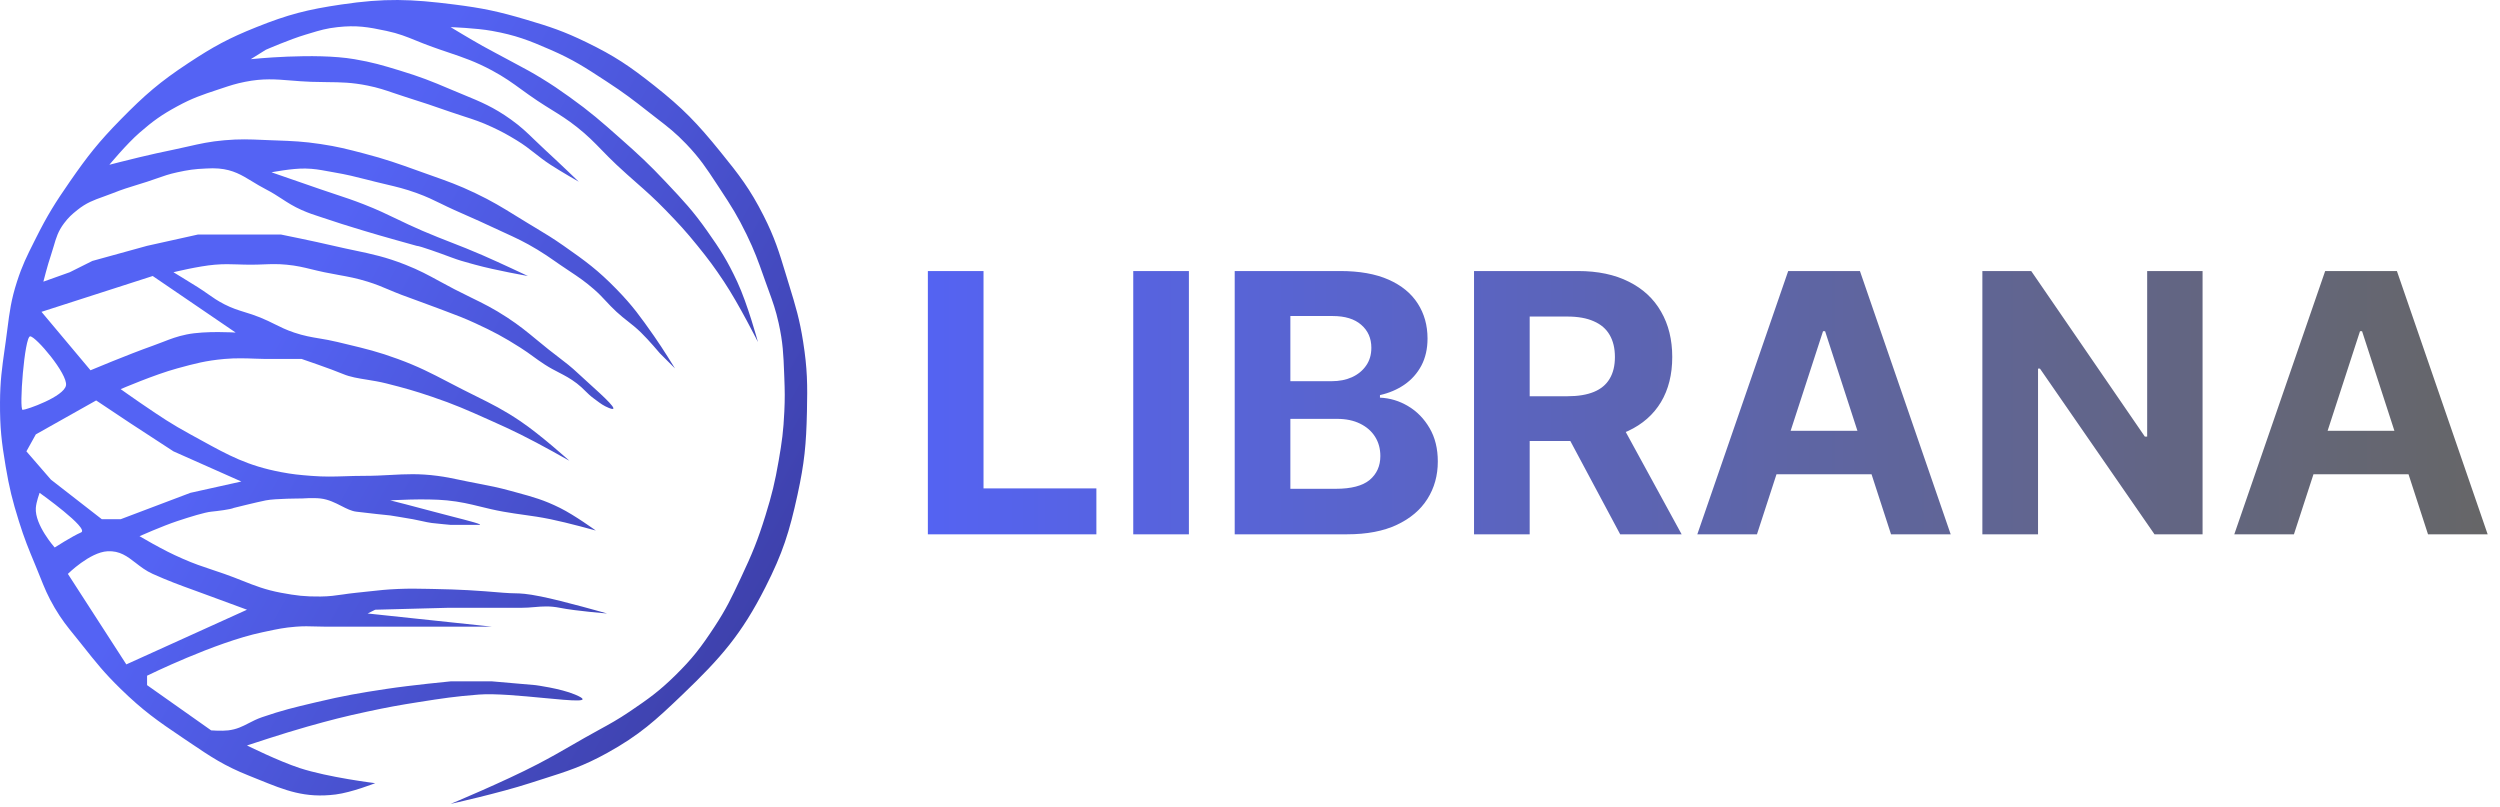
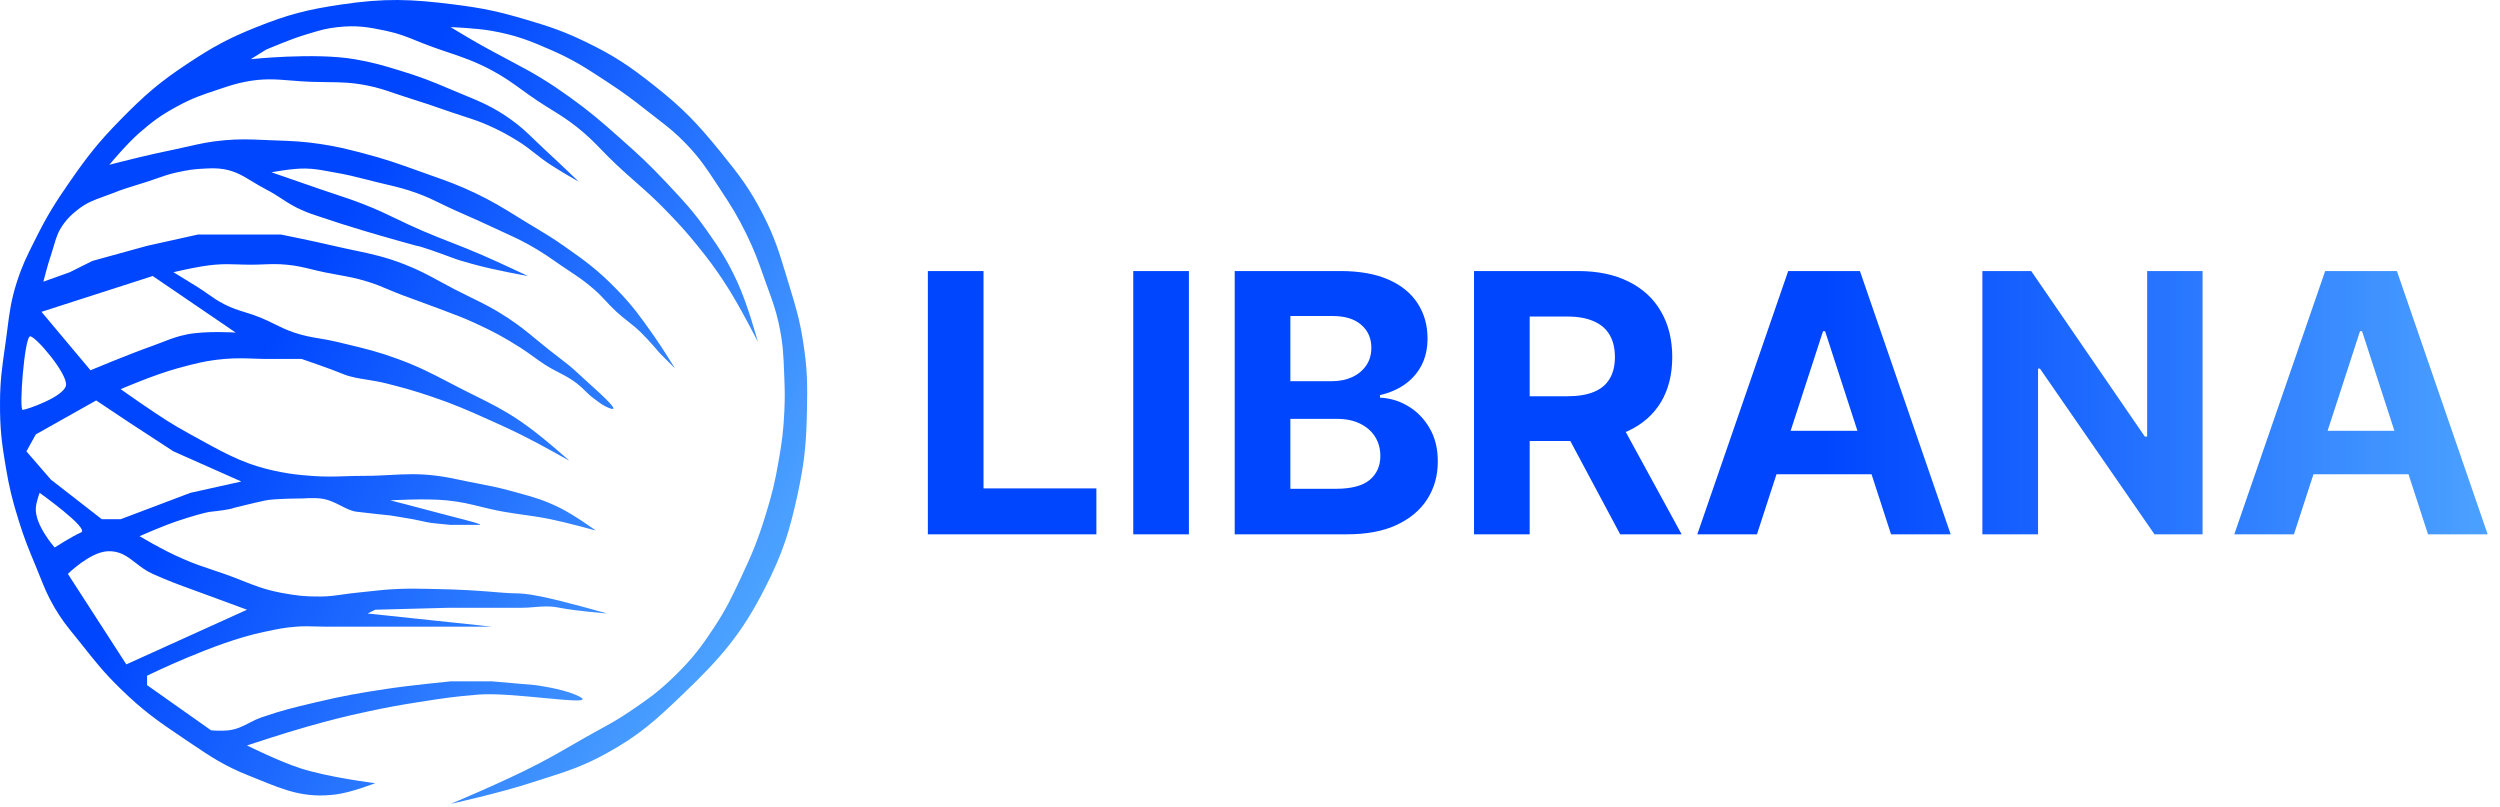
<svg xmlns="http://www.w3.org/2000/svg" width="663" height="214" viewBox="0 0 663 214" fill="none">
  <path fill-rule="evenodd" clip-rule="evenodd" d="M161.002 199.697C169.647 194.911 173.867 191.033 181.002 184.197C191.154 174.469 196.645 168.238 203.002 155.697C207.581 146.664 209.343 141.091 211.502 131.197C213.345 122.749 213.811 117.841 214.002 109.197C214.162 101.963 214.12 97.845 213.002 90.697C212.062 84.683 211.009 81.246 209.306 75.687C209.207 75.365 209.106 75.035 209.002 74.697C208.782 73.976 208.573 73.287 208.372 72.624L208.371 72.622C206.624 66.866 205.459 63.026 202.502 57.197C198.876 50.049 196.049 46.423 191.002 40.197C184.916 32.688 181.084 28.691 173.502 22.697C166.958 17.523 163.006 14.84 155.502 11.197C149.499 8.282 145.901 7.092 139.502 5.197C132.232 3.043 128.025 2.15 120.502 1.197C108.879 -0.276 102.092 -0.517 90.502 1.197C81.506 2.527 76.445 3.818 68.002 7.197C60.623 10.15 56.638 12.322 50.002 16.697C42.362 21.733 38.414 25.168 32.002 31.697C26.168 37.637 23.244 41.353 18.502 48.197C14.612 53.812 12.562 57.089 9.502 63.197C9.346 63.508 9.195 63.809 9.048 64.102L9.045 64.109L9.042 64.114C7.12 67.941 5.899 70.372 4.502 74.697C2.946 79.514 2.525 82.812 1.973 87.135C1.832 88.241 1.682 89.414 1.502 90.697C1.413 91.334 1.327 91.943 1.243 92.529C0.516 97.661 0.033 101.064 0.002 106.697C-0.034 113.361 0.391 117.125 1.502 123.697C2.473 129.44 3.267 132.636 5.002 138.197C6.465 142.887 7.542 145.479 9.397 149.944L9.502 150.197C9.922 151.207 10.287 152.122 10.63 152.981C11.767 155.829 12.663 158.073 14.502 161.197C16.34 164.318 17.843 166.171 19.793 168.574C20.325 169.228 20.889 169.924 21.502 170.697L21.859 171.147C25.51 175.75 27.681 178.487 32.002 182.697C37.878 188.421 41.693 191.121 48.502 195.697C49.167 196.143 49.802 196.573 50.414 196.986L50.421 196.991C55.82 200.641 59.435 203.085 66.002 205.697C66.908 206.057 67.778 206.41 68.621 206.752C75.719 209.631 80.848 211.712 89.002 210.697C93.234 210.17 99.502 207.697 99.502 207.697C99.502 207.697 87.072 206.174 79.502 203.697C73.849 201.847 65.502 197.697 65.502 197.697C65.502 197.697 75.199 194.466 81.502 192.697C87.703 190.956 91.205 190.047 97.502 188.697C102.745 187.573 105.706 187.03 111.002 186.197C117.223 185.218 120.723 184.676 127.002 184.197C131.276 183.87 138.295 184.542 144.172 185.103C151.95 185.847 157.729 186.4 152.502 184.197C148.618 182.56 142.002 181.697 142.002 181.697L130.502 180.697H119.502C119.502 180.697 109.111 181.695 102.502 182.697C95.232 183.798 91.157 184.501 84.002 186.197L83.231 186.379C77.985 187.621 74.802 188.374 69.502 190.197C68.107 190.676 66.999 191.249 65.943 191.794C64.3 192.644 62.782 193.428 60.502 193.697C58.757 193.902 56.002 193.697 56.002 193.697L39.002 181.697V179.197C39.002 179.197 57.046 170.322 69.502 167.697C69.948 167.603 70.37 167.513 70.772 167.426C73.517 166.84 75.404 166.436 78.502 166.197C80.537 166.039 82.047 166.088 83.686 166.14C84.556 166.168 85.462 166.197 86.502 166.197H96.502H112.002H128.502H130.502L97.502 162.697L99.502 161.697L118.502 161.197H138.002C139.443 161.197 140.653 161.094 141.798 160.996C143.911 160.817 145.8 160.656 148.502 161.197C152.669 162.03 161.002 162.697 161.002 162.697C161.002 162.697 149.335 159.363 143.502 158.197C139.566 157.41 138.17 157.379 136.476 157.341C135.66 157.323 134.774 157.303 133.502 157.197C126.292 156.592 122.236 156.329 115.002 156.197C114.404 156.186 113.848 156.174 113.32 156.163C110.578 156.107 108.611 156.066 105.502 156.197C102.487 156.323 100.408 156.555 97.961 156.828C96.91 156.945 95.792 157.07 94.502 157.197C93.129 157.332 91.981 157.499 90.892 157.658C89.038 157.928 87.352 158.173 85.002 158.197C80.883 158.238 78.55 157.957 74.502 157.197C70.348 156.417 67.582 155.319 64.382 154.049C62.907 153.463 61.34 152.841 59.502 152.197C58.239 151.754 57.132 151.385 56.092 151.039C53.58 150.202 51.462 149.497 48.502 148.197C45.304 146.792 43.564 145.877 40.502 144.197C39.122 143.439 37.002 142.197 37.002 142.197C37.002 142.197 43.012 139.527 47.002 138.197C50.463 137.043 54.336 135.863 56.002 135.697C57.669 135.53 61.202 135.097 62.002 134.697C62.002 134.697 68.002 133.197 70.502 132.697C73.002 132.197 80.002 132.197 80.002 132.197C80.002 132.197 83.063 131.97 85.002 132.197C87.127 132.445 88.904 133.351 90.536 134.184C91.921 134.89 93.202 135.544 94.502 135.697C97.335 136.03 103.102 136.697 103.502 136.697C103.502 136.697 107.669 137.363 109.502 137.697C110.286 137.839 111.071 138.012 111.816 138.177C112.812 138.397 113.739 138.601 114.502 138.697C115.835 138.863 119.502 139.197 119.502 139.197H127.002C128.545 139.197 124.192 138.08 119.859 136.969C118.106 136.519 116.357 136.07 115.002 135.697C110.528 134.463 103.502 132.697 103.502 132.697C103.502 132.697 112.672 132.125 118.502 132.697C122.056 133.045 124.619 133.675 127.362 134.348C129.208 134.802 131.136 135.275 133.502 135.697C135.621 136.074 137.346 136.313 139.018 136.546C141.187 136.847 143.268 137.136 146.002 137.697C150.734 138.667 158.002 140.697 158.002 140.697C158.002 140.697 152.434 136.644 148.502 134.697C144.216 132.573 141.362 131.796 137.132 130.643C136.611 130.501 136.07 130.353 135.502 130.197C132.109 129.261 129.811 128.82 126.897 128.261C126.006 128.089 125.057 127.907 124.002 127.697C123.139 127.524 122.381 127.364 121.671 127.214C119.817 126.822 118.281 126.497 116.002 126.197C111.105 125.552 107.561 125.744 103.597 125.958C101.449 126.074 99.178 126.197 96.502 126.197C94.581 126.197 92.954 126.25 91.415 126.3C88.576 126.393 86.037 126.476 82.502 126.197C79.363 125.948 77.595 125.785 74.502 125.197C65.612 123.505 60.589 120.741 53.287 116.723L53.286 116.722C52.395 116.233 51.471 115.724 50.502 115.197C45.434 112.438 42.593 110.504 38.108 107.45C37.751 107.206 37.383 106.955 37.002 106.697C35.031 105.356 32.002 103.197 32.002 103.197C32.002 103.197 40.982 99.335 47.002 97.697C51.806 96.389 54.545 95.651 59.502 95.197C62.498 94.922 65.385 95.032 67.762 95.123C68.779 95.162 69.703 95.197 70.502 95.197H80.002C80.002 95.197 87.835 97.863 91.002 99.197C92.857 99.978 94.956 100.315 97.273 100.686C98.91 100.949 100.657 101.23 102.502 101.697C107.234 102.894 109.879 103.63 114.502 105.197C120.542 107.243 123.96 108.771 129.52 111.257L130.502 111.697C133.453 113.015 135.102 113.77 138.002 115.197C143.176 117.742 151.002 122.197 151.002 122.197C151.002 122.197 143.414 115.344 138.002 111.697C133.561 108.704 130.383 107.127 126.31 105.105C125.133 104.521 123.881 103.9 122.502 103.197C121.158 102.511 119.939 101.876 118.791 101.278C114.355 98.967 110.973 97.206 105.502 95.197C100.324 93.295 96.946 92.485 92.178 91.342C91.335 91.14 90.449 90.927 89.502 90.697C87.695 90.257 86.181 90.004 84.73 89.761C82.594 89.405 80.595 89.071 78.002 88.197C75.912 87.492 74.431 86.756 72.876 85.984C71.72 85.409 70.522 84.814 69.002 84.197C67.484 83.58 66.197 83.182 64.96 82.8C63.212 82.26 61.563 81.751 59.502 80.697C57.704 79.777 56.5 78.93 55.186 78.006C54.385 77.443 53.544 76.851 52.502 76.197C49.979 74.611 46.002 72.197 46.002 72.197C46.002 72.197 52.651 70.557 57.002 70.197C59.4 69.998 61.123 70.057 63.05 70.123C64.094 70.159 65.198 70.197 66.502 70.197C67.806 70.197 68.91 70.153 69.955 70.112C71.883 70.036 73.607 69.968 76.002 70.197C78.665 70.451 80.502 70.9 82.603 71.413C83.631 71.664 84.722 71.93 86.002 72.197C87.438 72.496 88.682 72.72 89.853 72.931C92.349 73.381 94.513 73.771 97.502 74.697C99.725 75.385 101.288 76.047 102.988 76.768C104.043 77.215 105.151 77.685 106.502 78.197C108.246 78.858 109.638 79.359 111.008 79.852C112.543 80.405 114.052 80.949 116.002 81.697C116.982 82.073 117.857 82.4 118.679 82.708C121.151 83.633 123.135 84.376 126.002 85.697C130.843 87.926 133.502 89.341 138.002 92.197C139.345 93.049 140.34 93.773 141.344 94.503C142.29 95.192 143.244 95.885 144.502 96.697C145.879 97.585 147.069 98.198 148.218 98.791C149.769 99.591 151.244 100.353 153.002 101.697C153.902 102.384 154.539 103.015 155.169 103.639C155.848 104.312 156.519 104.976 157.502 105.697C157.75 105.879 157.98 106.05 158.197 106.213C159.283 107.026 160.079 107.622 161.502 108.197C164.983 109.601 159.988 105.087 156.092 101.566C155.107 100.676 154.192 99.849 153.502 99.197C151.473 97.28 149.926 96.101 148.119 94.723C147.319 94.114 146.468 93.465 145.502 92.697C144.266 91.714 143.203 90.835 142.204 90.01C139.77 87.999 137.721 86.308 134.502 84.197C130.854 81.805 128.138 80.476 124.93 78.908C123.577 78.246 122.137 77.542 120.502 76.697C118.982 75.911 117.677 75.198 116.451 74.528C113.609 72.975 111.19 71.653 107.502 70.197C102.309 68.147 98.569 67.361 94.039 66.41C92.343 66.054 90.537 65.674 88.502 65.197C83.059 63.919 74.502 62.197 74.502 62.197H52.502L39.002 65.197L24.502 69.197L18.502 72.197L11.502 74.697C11.502 74.697 12.586 70.388 13.502 67.697C13.805 66.806 14.041 65.995 14.263 65.232C14.888 63.082 15.403 61.309 17.002 59.197C18.169 57.655 18.994 56.906 20.502 55.697C22.905 53.769 24.904 53.056 27.364 52.178C28.182 51.886 29.05 51.576 30.002 51.197C32.435 50.228 34.163 49.698 36.212 49.069C37.062 48.808 37.968 48.53 39.002 48.197C40.002 47.875 40.854 47.573 41.656 47.289C43.355 46.689 44.829 46.167 47.002 45.697C49.89 45.071 51.55 44.82 54.502 44.697C54.659 44.69 54.808 44.684 54.952 44.677C56.053 44.629 56.797 44.596 58.002 44.697C61.795 45.014 64.126 46.436 66.874 48.112C67.976 48.784 69.145 49.498 70.502 50.197C72.191 51.066 73.478 51.905 74.73 52.72C76.303 53.744 77.819 54.731 80.002 55.697C81.923 56.546 83.289 56.987 84.939 57.519C85.57 57.722 86.242 57.939 87.002 58.197C89.863 59.167 91.396 59.635 93.966 60.42C94.707 60.646 95.533 60.899 96.502 61.197C100.835 62.53 110.502 65.197 110.502 65.197C111.302 65.197 116.835 67.197 119.502 68.197C121.711 69.025 122.965 69.367 124.785 69.863C125.162 69.966 125.563 70.075 126.002 70.197C131.39 71.69 140.002 73.197 140.002 73.197C140.002 73.197 132.728 69.755 128.002 67.697C124.792 66.299 122.273 65.317 119.725 64.324C117.366 63.404 114.982 62.475 112.002 61.197C109.381 60.072 107.293 59.068 105.274 58.096C102.592 56.806 100.032 55.574 96.502 54.197C93.605 53.066 91.5 52.37 89.134 51.588C87.882 51.174 86.556 50.736 85.002 50.197C79.927 48.435 72.002 45.697 72.002 45.697C72.002 45.697 77.467 44.619 81.002 44.697C83.298 44.747 84.796 45.023 86.718 45.377C87.268 45.478 87.853 45.586 88.502 45.697C92.022 46.297 94.255 46.865 97.25 47.627L97.252 47.628C97.952 47.806 98.693 47.995 99.502 48.197C100.595 48.47 101.572 48.7 102.488 48.916C105.192 49.554 107.374 50.069 110.502 51.197C113.115 52.139 114.902 53.013 116.901 53.99C117.984 54.519 119.13 55.079 120.502 55.697C121.875 56.314 123.039 56.828 124.14 57.313C126.173 58.209 127.991 59.011 130.502 60.197C131.683 60.754 132.742 61.238 133.736 61.692L133.737 61.692C136.732 63.06 139.138 64.159 142.502 66.197C144.385 67.337 145.573 68.163 147.11 69.232L147.111 69.233C147.54 69.531 147.996 69.849 148.502 70.197C149.436 70.84 150.274 71.396 151.06 71.918C153.279 73.393 155.087 74.595 157.502 76.697C158.847 77.867 159.776 78.865 160.727 79.888C161.543 80.765 162.376 81.66 163.502 82.697C164.632 83.736 165.596 84.494 166.541 85.236C167.643 86.102 168.72 86.948 170.002 88.197C172.082 90.222 175.002 93.697 175.002 93.697L179.002 97.697C179.002 97.697 175.778 92.43 173.502 89.197L173.427 89.09C169.876 84.043 167.835 81.143 163.502 76.697C158.564 71.629 155.298 69.255 149.502 65.197C146.609 63.171 144.65 61.993 142.039 60.425L142.036 60.423C141.403 60.043 140.733 59.64 140.002 59.197C138.851 58.498 137.812 57.857 136.834 57.253C133.239 55.033 130.472 53.324 126.002 51.197C121.581 49.093 118.645 48.053 114.588 46.617L114.587 46.616L114.58 46.614C113.772 46.328 112.92 46.026 112.002 45.697L111.258 45.43L110.909 45.304L110.902 45.302C105.582 43.391 102.269 42.201 96.502 40.697L96.401 40.67C92.017 39.527 89.513 38.873 85.002 38.197C80.389 37.505 77.588 37.402 73.238 37.242C72.84 37.228 72.429 37.213 72.002 37.197C71.2 37.166 70.456 37.135 69.75 37.105C66.16 36.952 63.566 36.841 59.502 37.197C55.625 37.536 53.029 38.127 49.889 38.841C48.704 39.111 47.441 39.398 46.002 39.697C42.477 40.427 40.506 40.867 37.002 41.697C33.868 42.439 29.002 43.697 29.002 43.697C29.002 43.697 33.562 38.187 37.002 35.197C40.6 32.07 42.814 30.474 47.002 28.197C51.025 26.009 53.529 25.179 57.827 23.755L58.002 23.697C58.291 23.601 58.566 23.509 58.831 23.421C61.039 22.684 62.513 22.193 65.002 21.697C69.763 20.747 73.145 21.023 77.153 21.351C78.787 21.484 80.524 21.626 82.502 21.697C84.084 21.753 85.484 21.768 86.799 21.781C90.363 21.817 93.299 21.847 97.502 22.697C100.287 23.259 102.158 23.9 104.353 24.651C105.307 24.978 106.323 25.325 107.502 25.697C112.214 27.181 114.838 28.069 119.502 29.697C120.815 30.155 121.964 30.525 123.044 30.873C125.514 31.669 127.622 32.348 130.502 33.697C133.113 34.919 134.539 35.699 137.002 37.197C138.994 38.408 140.396 39.511 141.831 40.641C143.065 41.611 144.323 42.602 146.002 43.697C148.863 45.563 153.502 48.197 153.502 48.197C153.502 48.197 148.067 42.962 144.502 39.697C143.441 38.725 142.545 37.855 141.702 37.037C139.791 35.182 138.157 33.596 135.502 31.697C130.908 28.41 127.483 27 122.943 25.132C121.869 24.689 120.732 24.221 119.502 23.697C114.331 21.49 111.38 20.335 106.002 18.697C101.381 17.289 98.764 16.51 94.002 15.697C83.416 13.889 66.502 15.697 66.502 15.697L70.502 13.197C70.502 13.197 76.796 10.448 81.002 9.197C81.446 9.065 81.864 8.938 82.262 8.818C84.799 8.05 86.572 7.514 89.502 7.197C94.564 6.649 97.522 7.134 102.502 8.197C105.716 8.882 107.848 9.749 110.331 10.759C111.442 11.211 112.623 11.691 114.002 12.197C115.83 12.866 117.452 13.415 118.974 13.929C122.869 15.245 126.115 16.342 130.502 18.697C133.721 20.424 135.841 21.962 138.212 23.682C139.497 24.613 140.855 25.599 142.502 26.697C143.943 27.657 145.19 28.43 146.37 29.161C148.547 30.51 150.494 31.716 153.002 33.697C155.794 35.902 157.594 37.754 159.569 39.787C160.738 40.99 161.968 42.256 163.502 43.697C165.466 45.541 167.144 47.017 168.745 48.426C171.25 50.631 173.568 52.67 176.502 55.697C179.967 59.271 181.869 61.328 185.002 65.197C187.902 68.778 189.45 70.86 192.002 74.697C195.973 80.665 201.002 90.697 201.002 90.697C201.002 90.697 198.298 80.683 195.502 74.697C192.909 69.144 191.039 66.201 187.502 61.197C183.775 55.922 181.211 53.199 176.892 48.611L176.502 48.197C172.054 43.47 169.361 41 164.502 36.697C159.411 32.188 156.535 29.652 151.002 25.697C148.138 23.649 146.503 22.537 143.502 20.697C141.077 19.209 139.345 18.287 137.288 17.193C136.439 16.741 135.534 16.26 134.502 15.697C133.428 15.111 132.547 14.645 131.698 14.195L131.697 14.195L131.694 14.193L131.693 14.193C130.543 13.585 129.448 13.006 128.002 12.197C124.641 10.316 119.502 7.197 119.502 7.197C119.502 7.197 126.258 7.424 130.502 8.197C136.76 9.336 140.171 10.656 146.002 13.197C151.993 15.807 155.175 17.887 160.51 21.375L161.002 21.697C165.449 24.603 167.83 26.409 172.002 29.697C172.839 30.356 173.606 30.948 174.329 31.506C177.087 33.632 179.198 35.26 182.002 38.197C185.594 41.958 187.358 44.646 189.967 48.623L189.97 48.626C190.299 49.128 190.641 49.65 191.002 50.197C193.992 54.724 195.627 57.319 198.002 62.197C200.1 66.505 201.064 69.228 202.552 73.427L202.553 73.431L202.762 74.019C202.84 74.24 202.92 74.466 203.002 74.697C203.306 75.552 203.59 76.331 203.858 77.064C204.92 79.974 205.725 82.181 206.502 85.697C207.644 90.863 207.766 94.038 207.957 99.027L207.957 99.04C207.972 99.415 207.987 99.8 208.002 100.197C208.14 103.709 208.167 105.686 208.002 109.197C207.763 114.302 207.376 117.161 206.502 122.197C205.506 127.936 204.724 131.132 203.002 136.697C200.955 143.313 199.452 146.931 196.502 153.197L196.378 153.461C193.999 158.515 192.613 161.459 189.502 166.197C185.921 171.652 183.662 174.627 179.002 179.197C174.735 183.382 171.951 185.344 167.002 188.697C163.905 190.795 161.613 192.047 158.945 193.505C157.743 194.162 156.465 194.86 155.002 195.697C153.849 196.356 152.819 196.951 151.852 197.509L151.84 197.516L151.837 197.518C148.736 199.308 146.279 200.727 142.502 202.697C133.748 207.263 119.502 213.197 119.502 213.197C119.502 213.197 132.438 210.313 140.502 207.697C141.801 207.275 143.014 206.891 144.167 206.526C150.272 204.593 154.678 203.198 161.002 199.697ZM24.002 98.197L11.002 82.697L40.502 73.197L62.502 88.197C62.502 88.197 54.479 87.675 49.502 88.697C46.962 89.218 45.28 89.873 43.302 90.643C42.453 90.974 41.55 91.325 40.502 91.697C33.974 94.009 24.002 98.197 24.002 98.197ZM34.502 112.197L25.502 106.197L9.502 115.197L7.002 119.697L13.502 127.197L27.002 137.697H32.002L50.502 130.697L64.002 127.697L46.002 119.697L34.502 112.197ZM6.002 108.697C5.004 108.697 6.502 89.197 8.002 89.197C9.502 89.197 18.002 99.197 17.502 102.197C17.002 105.197 7 108.697 6.002 108.697ZM14.502 145.197C14.502 145.197 19.169 142.197 21.502 141.197C23.835 140.197 10.502 130.697 10.502 130.697C10.502 130.697 9.614 133.09 9.502 134.697C9.186 139.227 14.502 145.197 14.502 145.197ZM18.002 152.197C18.002 152.197 23.787 146.459 28.502 146.197C31.773 146.015 33.775 147.568 35.985 149.281C37.31 150.308 38.71 151.393 40.502 152.197C44.733 154.094 47.728 155.178 51.31 156.475C52.741 156.993 54.267 157.545 56.002 158.197C59.704 159.586 65.502 161.697 65.502 161.697L33.502 176.197L18.002 152.197Z" fill="url(#paint0_linear_348_13401)" />
  <path d="M246.068 141.697V71.879H260.83V129.526H290.761V141.697H246.068ZM315.298 71.879V141.697H300.537V71.879H315.298ZM327.443 141.697V71.879H355.398C360.534 71.879 364.818 72.64 368.25 74.163C371.682 75.685 374.261 77.799 375.989 80.504C377.716 83.185 378.58 86.276 378.58 89.776C378.58 92.504 378.034 94.901 376.943 96.969C375.852 99.015 374.352 100.697 372.443 102.015C370.557 103.31 368.398 104.231 365.966 104.776V105.458C368.625 105.572 371.114 106.322 373.432 107.708C375.773 109.094 377.67 111.038 379.125 113.538C380.58 116.015 381.307 118.969 381.307 122.401C381.307 126.106 380.386 129.413 378.545 132.322C376.727 135.208 374.034 137.492 370.466 139.174C366.898 140.856 362.5 141.697 357.273 141.697H327.443ZM342.205 129.629H354.239C358.352 129.629 361.352 128.844 363.239 127.276C365.125 125.685 366.068 123.572 366.068 120.935C366.068 119.004 365.602 117.299 364.67 115.822C363.739 114.344 362.409 113.185 360.682 112.344C358.977 111.504 356.943 111.083 354.58 111.083H342.205V129.629ZM342.205 101.094H353.148C355.17 101.094 356.966 100.742 358.534 100.038C360.125 99.31 361.375 98.288 362.284 96.969C363.216 95.651 363.682 94.072 363.682 92.231C363.682 89.708 362.784 87.674 360.989 86.129C359.216 84.583 356.693 83.81 353.42 83.81H342.205V101.094ZM390.912 141.697V71.879H418.457C423.73 71.879 428.23 72.822 431.957 74.708C435.707 76.572 438.56 79.219 440.514 82.651C442.491 86.06 443.48 90.072 443.48 94.685C443.48 99.322 442.48 103.31 440.48 106.651C438.48 109.969 435.582 112.515 431.787 114.288C428.014 116.06 423.446 116.947 418.082 116.947H399.639V105.083H415.696C418.514 105.083 420.855 104.697 422.719 103.924C424.582 103.151 425.969 101.992 426.878 100.447C427.81 98.901 428.276 96.981 428.276 94.685C428.276 92.367 427.81 90.413 426.878 88.822C425.969 87.231 424.571 86.026 422.685 85.208C420.821 84.367 418.469 83.947 415.628 83.947H405.673V141.697H390.912ZM428.616 109.924L445.969 141.697H429.673L412.696 109.924H428.616ZM465.946 141.697H450.128L474.23 71.879H493.253L517.321 141.697H501.503L484.014 87.833H483.469L465.946 141.697ZM464.957 114.254H502.321V125.776H464.957V114.254ZM584.122 71.879V141.697H571.372L540.997 97.754H540.486V141.697H525.724V71.879H538.679L568.815 115.788H569.429V71.879H584.122ZM608.352 141.697H592.534L616.636 71.879H635.659L659.727 141.697H643.909L626.42 87.833H625.875L608.352 141.697ZM607.364 114.254H644.727V125.776H607.364V114.254Z" fill="url(#paint1_linear_348_13401)" />
  <defs>
    <linearGradient id="paint0_linear_348_13401" x1="76" y1="83.197" x2="204.5" y2="155.197" gradientUnits="userSpaceOnUse">
-       <stop stop-color="#5463F4" />
-       <stop offset="1" stop-color="#3E41AC" />
+       <stop stop-color="#0046FF" />
+       <stop offset="1" stop-color="#4DA3FF" />
    </linearGradient>
    <linearGradient id="paint1_linear_348_13401" x1="240" y1="106.697" x2="663" y2="106.697" gradientUnits="userSpaceOnUse">
-       <stop stop-color="#5463F4" />
-       <stop offset="1" stop-color="#666666" />
+       <stop offset="0.577" stop-color="#0046FF" />
+       <stop offset="1" stop-color="#4DA3FF" />
    </linearGradient>
  </defs>
</svg>
